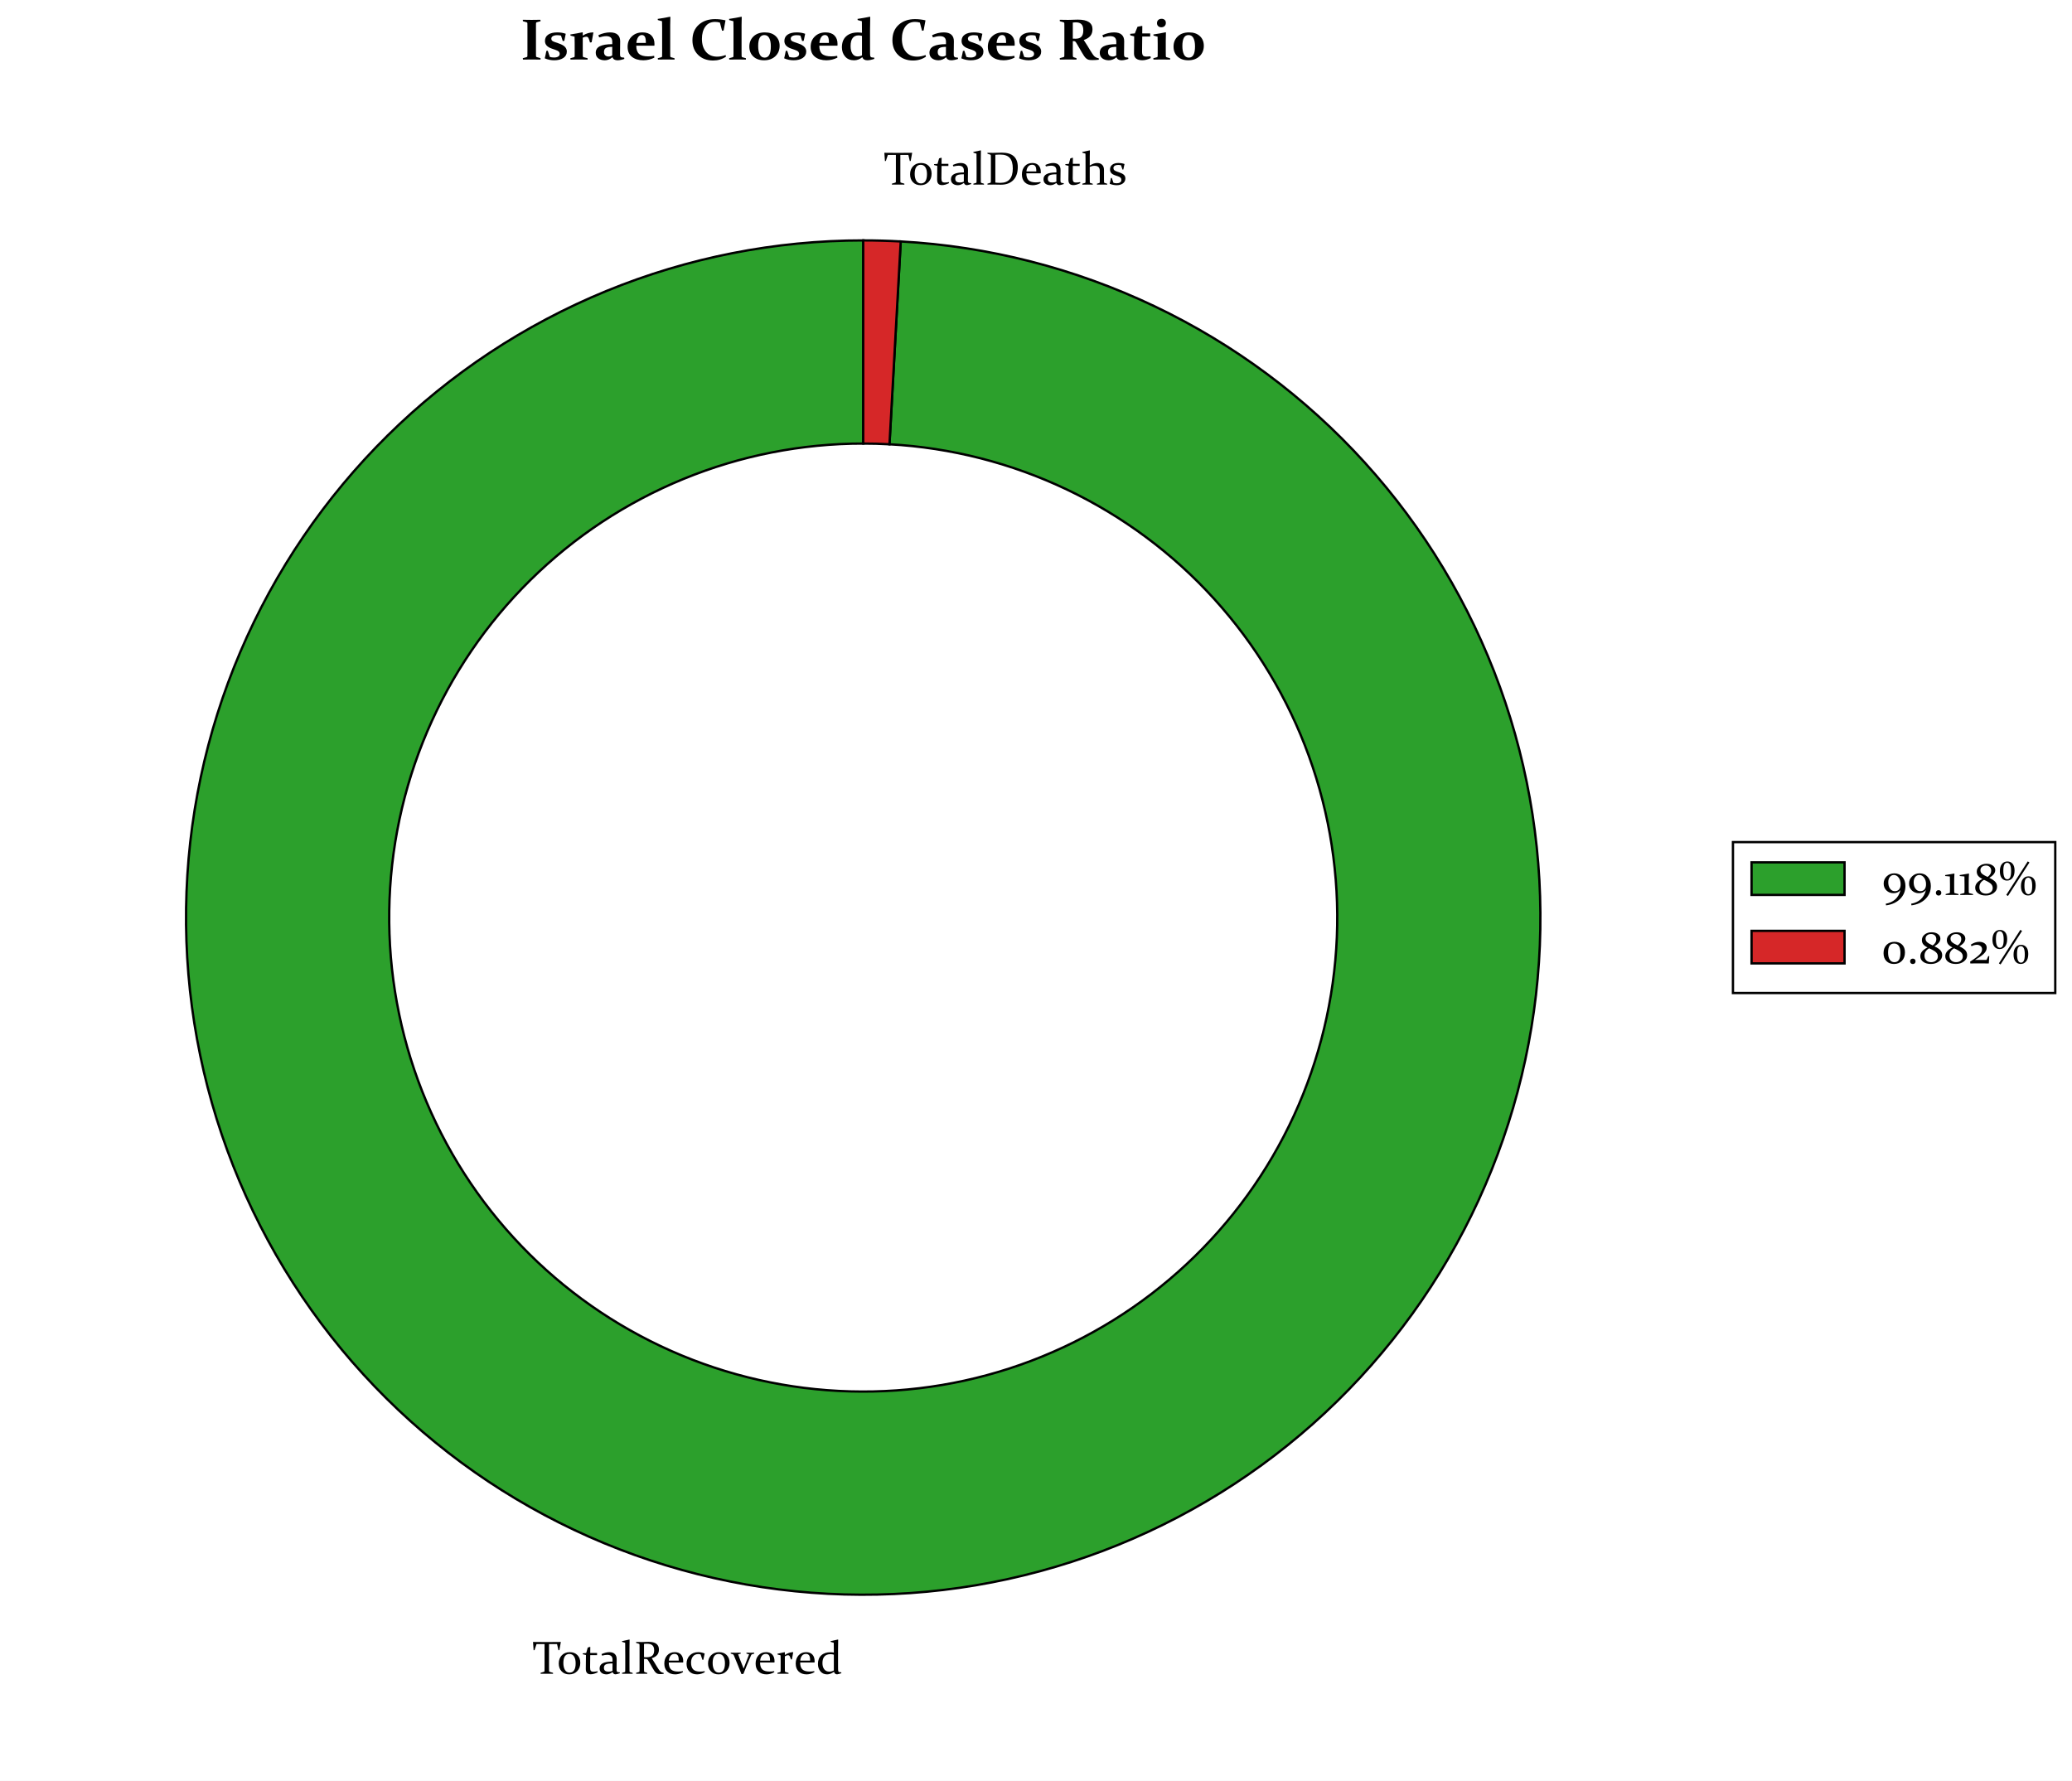
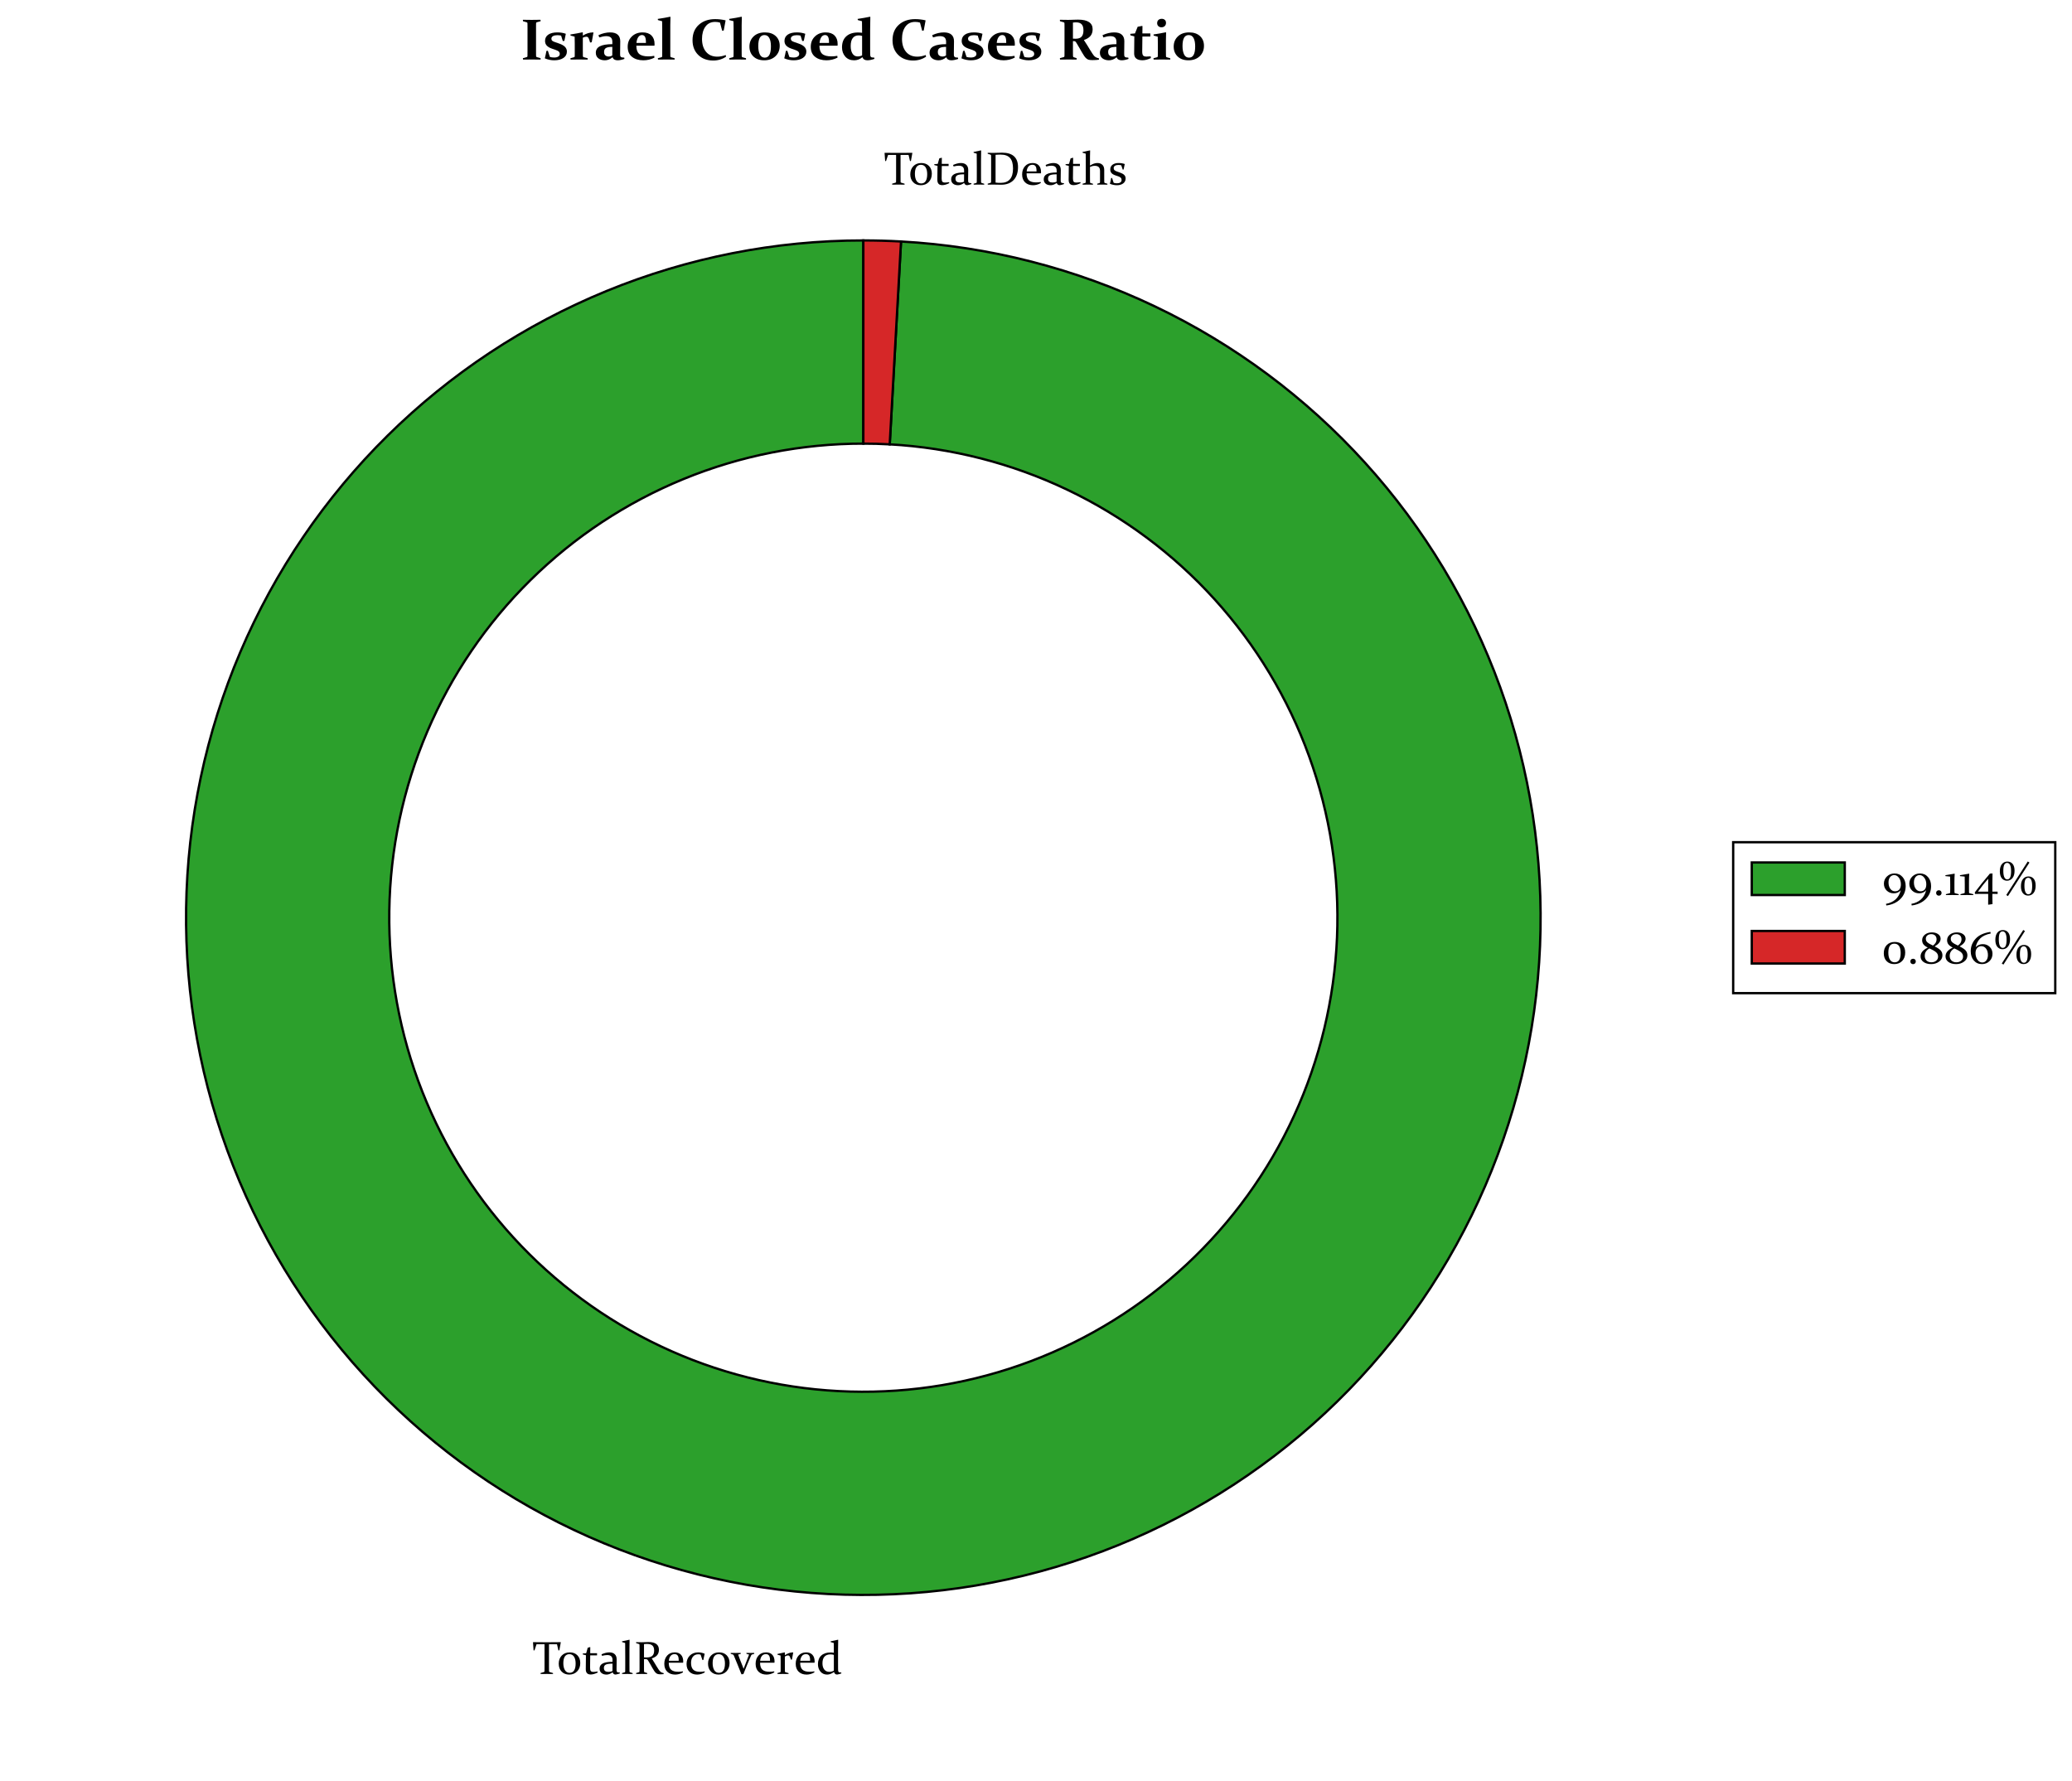
- <svg xmlns="http://www.w3.org/2000/svg" xmlns:xlink="http://www.w3.org/1999/xlink" height="766.08pt" version="1.1" viewBox="0 0 891.335 766.08" width="891.335pt">
+ <svg xmlns="http://www.w3.org/2000/svg" xmlns:xlink="http://www.w3.org/1999/xlink" height="766.08pt" version="1.1" viewBox="0 0 891.22 766.08" width="891.22pt">
  <defs>
    <style type="text/css">*{stroke-linecap:butt;stroke-linejoin:round;}</style>
  </defs>
  <g id="figure_1">
    <g id="patch_1">
-       <path d="M 0 766.08  L 891.335 766.08  L 891.335 0  L 0 0  z " style="fill:#ffffff;" />
+       <path d="M 0 766.08  L 891.22 766.08  L 891.22 0  L 0 0  z " style="fill:#ffffff;" />
    </g>
    <g id="axes_1">
      <g id="patch_2">
-         <path d="M 371.343 103.423  C 333.427 103.423 295.874 110.825 260.794 125.214  C 225.715 139.602 193.779 160.701 166.784 187.325  C 139.789 213.949 118.249 245.589 103.376 280.466  C 88.503 315.343 80.582 352.79 80.056 390.702  C 79.531 428.614 86.413 466.267 100.314 501.542  C 114.215 536.817 134.87 569.042 161.117 596.403  C 187.365 623.765 218.704 645.741 253.371 661.095  C 288.039 676.45 325.373 684.889 363.274 685.94  C 401.175 686.99 438.919 680.631 474.383 667.22  C 509.848 653.809 542.355 633.602 570.078 607.736  C 597.8 581.87 620.208 550.838 636.041 516.387  C 651.874 481.935 660.83 444.722 662.405 406.839  C 663.981 368.956 658.145 331.128 645.226 295.481  C 632.308 259.834 612.553 227.05 587.073 198.972  C 561.594 170.893 530.876 148.058 496.647 131.749  C 462.418 115.44 425.332 105.97 387.475 103.87  L 382.635 191.13  C 409.135 192.6 435.096 199.229 459.056 210.646  C 483.016 222.062 504.519 238.047 522.354 257.701  C 540.19 277.356 554.018 300.305 563.061 325.258  C 572.104 350.211 576.189 376.691 575.087 403.209  C 573.984 429.727 567.715 455.776 556.632 479.892  C 545.549 504.008 529.863 525.73 510.457 543.836  C 491.051 561.942 468.296 576.087 443.471 585.475  C 418.646 594.863 392.225 599.314 365.694 598.579  C 339.164 597.844 313.03 591.936 288.763 581.188  C 264.495 570.44 242.558 555.057 224.185 535.904  C 205.812 516.751 191.353 494.193 181.622 469.501  C 171.892 444.808 167.075 418.451 167.442 391.913  C 167.81 365.374 173.355 339.161 183.766 314.748  C 194.177 290.334 209.255 268.186 228.152 249.549  C 247.048 230.912 269.403 216.143 293.959 206.071  C 318.514 195.999 344.802 190.817 371.343 190.817  L 371.343 103.423  z " style="fill:#2ca02c;stroke:#000000;stroke-linejoin:miter;" />
+         <path d="M 371.343 103.423  C 333.429 103.423 295.877 110.825 260.799 125.212  C 225.721 139.599 193.786 160.697 166.791 187.319  C 139.796 213.941 118.256 245.578 103.382 280.453  C 88.508 315.328 80.584 352.773 80.057 390.683  C 79.529 428.593 86.407 466.245 100.305 501.52  C 114.202 536.795 134.854 569.02 161.097 596.383  C 187.341 623.746 218.676 645.724 253.34 661.082  C 288.005 676.44 325.336 684.883 363.235 685.939  C 401.134 686.994 438.878 680.64 474.343 667.235  C 509.808 653.83 542.317 633.629 570.043 607.768  C 597.768 581.908 620.181 550.882 636.019 516.435  C 651.858 481.988 660.821 444.778 662.403 406.897  C 663.986 369.016 658.158 331.188 645.247 295.54  C 632.337 259.891 612.591 227.104 587.119 199.021  C 561.647 170.939 530.935 148.097 496.712 131.78  C 462.489 115.463 425.407 105.984 387.552 103.874  L 382.689 191.133  C 409.188 192.61 435.145 199.246 459.101 210.667  C 483.058 222.089 504.555 238.078 522.386 257.736  C 540.216 277.394 554.039 300.345 563.076 325.299  C 572.113 350.253 576.193 376.732 575.085 403.249  C 573.977 429.766 567.703 455.813 556.616 479.926  C 545.529 504.039 529.841 525.757 510.433 543.859  C 491.025 561.961 468.268 576.102 443.443 585.486  C 418.617 594.869 392.197 599.317 365.667 598.578  C 339.138 597.84 313.006 591.929 288.741 581.178  C 264.476 570.428 242.542 555.043 224.171 535.889  C 205.8 516.735 191.345 494.177 181.616 469.485  C 171.888 444.792 167.073 418.437 167.443 391.899  C 167.812 365.362 173.358 339.15 183.77 314.738  C 194.182 290.326 209.26 268.18 228.156 249.544  C 247.053 230.909 269.407 216.14 293.962 206.069  C 318.517 195.998 344.803 190.817 371.343 190.817  L 371.343 103.423  z " style="fill:#2ca02c;stroke:#000000;stroke-linejoin:miter;" />
      </g>
      <g id="patch_3">
-         <path d="M 387.475 103.87  C 384.789 103.721 382.101 103.609 379.412 103.535  C 376.723 103.46 374.033 103.423 371.343 103.423  L 371.343 190.817  C 373.226 190.817 375.109 190.843 376.991 190.896  C 378.874 190.948 380.755 191.026 382.635 191.13  L 387.475 103.87  z " style="fill:#d62728;stroke:#000000;stroke-linejoin:miter;" />
+         <path d="M 387.552 103.874  C 384.853 103.724 382.152 103.611 379.45 103.536  C 376.748 103.461 374.046 103.423 371.343 103.423  L 371.343 190.817  C 373.235 190.817 375.127 190.844 377.018 190.896  C 378.909 190.949 380.8 191.028 382.689 191.133  L 387.552 103.874  z " style="fill:#d62728;stroke:#000000;stroke-linejoin:miter;" />
      </g>
      <g id="matplotlib.axis_1" />
      <g id="matplotlib.axis_2" />
      <g id="text_1">
-         <g transform="translate(229.0854 720.0443)scale(0.2 -0.2)">
+         <g transform="translate(229.0431 720.0431)scale(0.2 -0.2)">
          <defs>
            <path d="M 30.766 0  Q 24.75 0 17.484 -0.141  L 17.281 1.953  L 24.516 4.109  Q 25.734 4.438 25.781 5.609  Q 25.875 9.328 25.875 15.094  L 25.875 63.812  L 8.641 63.812  L 4.297 50.828  L 2.344 50.484  L 1.078 67.969  L 1.422 68.359  Q 13.422 68.172 24.422 68.172  L 37.453 68.172  Q 48.391 68.172 60.547 68.359  L 60.844 67.969  L 57.766 50.828  L 55.812 50.484  L 52.688 63.812  L 35.453 63.812  L 35.453 15.094  Q 35.453 9.328 35.547 5.609  Q 35.594 4.438 36.812 4.109  L 44.047 1.953  L 44.141 -0.141  Q 36.578 0 30.766 0  z " id="Constantia-84" />
            <path d="M 13.719 23.047  Q 13.719 13.922 17.141 8.172  Q 20.562 2.438 27.297 2.438  Q 33.594 2.438 36.891 7.484  Q 40.188 12.547 40.188 22.469  Q 40.188 31.781 36.719 37.156  Q 33.25 42.531 26.656 42.531  Q 20.406 42.531 17.062 37.688  Q 13.719 32.859 13.719 23.047  z M 50.141 23.484  Q 50.141 12.359 43.422 5.484  Q 36.719 -1.375 26.375 -1.375  Q 16.266 -1.375 10.031 5.094  Q 3.812 11.578 3.812 22.016  Q 3.812 32.766 10.328 39.578  Q 16.844 46.391 27.594 46.391  Q 37.75 46.391 43.938 40.109  Q 50.141 33.844 50.141 23.484  z " id="Constantia-111" />
            <path d="M 17.484 39.938  Q 17.188 23.438 17.188 13.328  Q 17.188 8.25 18.703 6.312  Q 20.219 4.391 24.469 4.391  Q 27.828 4.391 33.25 5.281  L 33.547 3.078  Q 25.094 -1.172 18.453 -1.172  Q 13.141 -1.172 10.547 1.688  Q 7.953 4.547 7.953 10.297  Q 7.953 19.781 8.297 40.234  L 1.562 41.891  L 1.266 43.891  L 8.797 44.531  L 12.156 56.344  Q 14.891 57.078 17.141 57.766  L 17.625 57.422  Q 17.484 51.516 17.484 46.391  L 17.484 44.578  L 32.172 44.578  L 32.172 39.938  z " id="Constantia-116" />
            <path d="M 30.125 22.125  Q 19.438 22.125 15.531 20.016  Q 11.625 17.922 11.625 12.938  Q 11.625 8.297 14.203 6.359  Q 16.797 4.438 21.234 4.438  Q 26.266 4.438 30.031 6.156  z M 6.453 42.234  Q 15.969 46.391 23.297 46.391  Q 30.766 46.391 34.938 42.484  Q 39.109 38.578 39.062 31.203  L 38.812 10.891  Q 38.766 8.406 38.938 6.891  Q 39.109 5.375 39.812 4.562  Q 40.531 3.766 41.938 3.438  Q 43.359 3.125 45.75 3.078  L 46 1.172  Q 43.891 0.344 40.859 -0.484  Q 37.844 -1.312 36.766 -1.312  Q 32.031 -1.312 30.281 3.562  Q 23.438 -1.375 17.391 -1.375  Q 10.594 -1.375 6.469 1.969  Q 2.344 5.328 2.344 11.422  Q 2.344 18.953 9.047 22.516  Q 15.766 26.078 30.125 26.078  L 30.172 29.891  Q 30.219 35.359 27.391 37.984  Q 24.562 40.625 18.703 40.625  Q 14.266 40.625 7.562 38.969  z " id="Constantia-97" />
            <path d="M 2.734 68.5  L 2.484 70.125  Q 11.141 71.781 18.406 73.578  L 18.844 73.188  Q 18.562 65.234 18.562 51.078  L 18.562 19.281  Q 18.562 10.547 18.656 5.219  Q 18.797 3.812 20.016 3.469  L 25.344 1.859  L 25.484 -0.141  Q 18.891 0 14.109 0  Q 9.328 0 2.781 -0.141  L 2.594 1.859  L 8.109 3.469  Q 9.328 3.859 9.422 5.031  Q 9.516 10.547 9.516 17.328  L 9.516 37.406  Q 9.516 55.562 9.328 66.547  z " id="Constantia-108" />
            <path d="M 21.781 14.984  Q 21.781 12.062 21.797 9.719  Q 21.828 7.375 21.875 5.469  Q 21.922 3.953 23.141 3.562  L 28.562 1.953  L 28.719 -0.141  Q 22.906 0 17.094 0  Q 11.188 0 4.984 -0.141  L 4.781 1.953  L 10.797 3.766  Q 12.016 4.109 12.109 5.281  Q 12.156 7.234 12.172 9.641  Q 12.203 12.062 12.203 14.984  L 12.203 54.594  Q 12.203 57.078 12.172 59.078  Q 12.156 61.078 12.109 62.703  Q 12.062 63.969 10.938 64.359  L 4.891 66.266  L 4.781 68.359  Q 11.078 68.172 17.047 68.172  Q 18.219 68.172 20.016 68.234  Q 21.828 68.312 24.422 68.406  Q 27.047 68.5 28.797 68.547  Q 30.562 68.609 31.594 68.609  Q 42.719 68.609 48.281 64.406  Q 53.859 60.203 53.859 52.156  Q 53.859 44.875 50.047 40.359  Q 46.234 35.844 38.422 33.406  Q 41.5 28.719 44.094 24.344  Q 46.688 19.969 48.906 16.328  Q 51.125 12.703 52.969 9.906  Q 54.828 7.125 56.453 5.516  Q 57.281 4.688 58.109 4.078  Q 58.938 3.469 59.844 3.078  Q 60.75 2.688 61.75 2.391  Q 62.75 2.094 63.969 1.812  L 64.109 -0.344  Q 60.594 -0.781 58.203 -0.781  Q 56.203 -0.781 54.688 -0.688  Q 53.172 -0.594 52 -0.297  Q 50.828 0 49.875 0.453  Q 48.922 0.922 48 1.656  Q 46 3.172 44.062 6.031  Q 42.141 8.891 40.062 12.5  Q 37.984 16.109 35.734 20.188  Q 33.5 24.266 31 28.172  Q 30.281 29.344 29.766 30.031  Q 29.25 30.719 28.641 31.109  Q 28.031 31.5 27.219 31.641  Q 26.422 31.781 25.141 31.844  L 21.781 31.938  z M 21.781 35.594  Q 24.75 35.453 27.297 35.453  Q 35.75 35.453 39.672 39.031  Q 43.609 42.625 43.609 50.297  Q 43.609 57.719 39.844 61.125  Q 36.078 64.547 28.078 64.547  Q 26.703 64.547 25.141 64.453  Q 23.578 64.359 21.781 64.156  z " id="Constantia-82" />
            <path d="M 44.047 3.469  Q 39.891 0.875 35.5 -0.25  Q 31.109 -1.375 27.344 -1.375  Q 16.609 -1.375 10.203 4.75  Q 3.812 10.891 3.812 21.781  Q 3.812 32.625 9.938 39.5  Q 16.062 46.391 26.312 46.391  Q 34.906 46.391 39.688 41.234  Q 44.484 36.078 44.484 27  Q 44.484 25.641 44.344 24.219  L 13.375 24.219  Q 13.375 13.719 18.312 9.203  Q 23.25 4.688 33.734 4.688  Q 38.422 4.688 43.75 5.562  z M 34.766 28.266  L 34.766 29.734  Q 34.766 36.672 32.547 39.641  Q 30.328 42.625 25.922 42.625  Q 20.125 42.625 17.047 38.422  Q 13.969 34.234 13.578 28.266  z " id="Constantia-101" />
            <path d="M 42.969 3.469  Q 39.938 1.422 35.469 0.016  Q 31 -1.375 26.609 -1.375  Q 16.062 -1.375 9.906 4.797  Q 3.766 10.984 3.766 21.297  Q 3.766 32.469 10.734 39.422  Q 17.719 46.391 28.812 46.391  Q 35.984 46.391 42.719 43.453  Q 41.109 36.922 39.844 30.078  L 37.938 29.781  L 33.984 41.5  Q 31.734 42.281 28.906 42.281  Q 21.625 42.281 17.516 37.203  Q 13.422 32.125 13.422 23.781  Q 13.422 13.969 18.062 9.281  Q 22.703 4.594 32.766 4.594  Q 37.406 4.594 42.672 5.516  z " id="Constantia-99" />
            <path d="M -1.516 45.266  Q 4.641 45.125 9.422 45.125  Q 13.812 45.125 19.969 45.266  L 20.172 43.266  L 14.5 41.703  Q 18.5 30.328 23.781 17.531  Q 25.141 14.156 26.219 11.078  Q 27.297 14.156 28.719 17.484  Q 33.156 28.422 38.031 41.703  L 32.469 43.266  L 32.281 45.266  Q 36.234 45.125 40.531 45.125  Q 44.922 45.125 49.031 45.266  L 49.219 43.266  L 44.344 41.844  Q 43.219 41.453 42.438 39.938  Q 38.578 31 33.469 18.672  Q 28.375 6.344 25.781 -0.344  L 21.625 -0.781  Q 18.953 6.297 13.891 18.594  Q 8.844 30.906 5.219 39.703  Q 4.438 41.406 3.078 41.891  L -1.422 43.266  z " id="Constantia-118" />
            <path d="M 2.828 42.969  Q 10.984 44.531 18.312 46.391  L 18.797 46.047  L 18.797 40.328  Q 27.828 46.391 36.531 46.391  L 36.766 46.094  Q 35.359 38.812 33.984 31  L 32.031 30.672  Q 30.672 34.812 29.391 37.328  Q 28.125 39.844 25.391 39.844  Q 22.75 39.844 18.797 37.406  L 18.797 16.266  Q 18.797 8.641 18.891 5.375  Q 18.953 4.047 20.125 3.719  L 26.609 1.859  L 26.766 -0.141  Q 19.141 0 14.359 0  Q 9.578 0 3.031 -0.141  L 2.828 1.859  L 8.5 3.516  Q 9.672 3.906 9.719 5.031  Q 9.766 7.125 9.766 11.031  L 9.766 27.688  Q 9.766 35.641 9.578 39.547  L 3.078 41.312  z " id="Constantia-114" />
            <path d="M 37.938 41.016  Q 34.672 42.047 30.609 42.047  Q 22.219 42.047 17.812 37.281  Q 13.422 32.516 13.422 22.859  Q 13.422 14.5 17.328 9.5  Q 21.234 4.5 28.375 4.5  Q 32.953 4.5 37.938 7.031  z M 30.906 70.125  Q 39.594 71.781 46.828 73.578  L 47.266 73.188  Q 46.969 62.75 46.969 50.734  L 46.969 24.172  Q 46.969 17.438 47.016 10.844  Q 47.016 8.344 47.188 6.828  Q 47.359 5.328 48.047 4.516  Q 48.734 3.719 50.078 3.422  Q 51.422 3.125 53.859 3.078  L 54.109 1.172  Q 51.953 0.344 48.953 -0.484  Q 45.953 -1.312 44.875 -1.312  Q 39.938 -1.312 38.234 4.25  Q 30.672 -1.375 23.531 -1.375  Q 14.5 -1.375 9.109 5.047  Q 3.719 11.469 3.719 20.844  Q 3.719 32.953 10.891 39.594  Q 18.062 46.234 30.953 46.234  Q 34.078 46.234 37.938 45.562  Q 37.938 56.344 37.75 66.547  L 31.156 68.5  z " id="Constantia-100" />
          </defs>
          <use xlink:href="#Constantia-84" />
          <use x="52.578" xlink:href="#Constantia-111" />
          <use x="106.631" xlink:href="#Constantia-116" />
          <use x="141.934" xlink:href="#Constantia-97" />
          <use x="189.932" xlink:href="#Constantia-108" />
          <use x="218.008" xlink:href="#Constantia-82" />
          <use x="279.643" xlink:href="#Constantia-101" />
          <use x="327.543" xlink:href="#Constantia-99" />
          <use x="373.686" xlink:href="#Constantia-111" />
          <use x="427.738" xlink:href="#Constantia-118" />
          <use x="476.029" xlink:href="#Constantia-101" />
          <use x="523.93" xlink:href="#Constantia-114" />
          <use x="562.26" xlink:href="#Constantia-101" />
          <use x="610.16" xlink:href="#Constantia-100" />
        </g>
      </g>
      <g id="text_2">
-         <g transform="translate(380.2189 79.39899)scale(0.2 -0.2)">
+         <g transform="translate(380.2611 79.40016)scale(0.2 -0.2)">
          <defs>
            <path d="M 17.094 0  Q 11.188 0 4.984 -0.141  L 4.781 1.953  L 10.797 3.766  Q 12.062 4.156 12.109 5.281  Q 12.156 7.234 12.172 9.641  Q 12.203 12.062 12.203 14.984  L 12.203 54.594  Q 12.203 57.078 12.172 59.078  Q 12.156 61.078 12.109 62.703  Q 12.062 63.969 10.938 64.359  L 4.891 66.266  L 4.781 68.359  Q 11.078 68.172 17.047 68.172  Q 21.922 68.172 26.453 68.406  Q 31 68.656 35.797 68.656  Q 52.875 68.656 61.469 60.859  Q 70.062 53.078 70.062 37.75  Q 70.062 19.672 60.516 9.688  Q 50.984 -0.297 33.734 -0.297  Q 29 -0.297 25.281 -0.141  Q 21.578 0 17.094 0  z M 21.781 4.344  Q 24.656 3.953 27.406 3.828  Q 30.172 3.719 32.953 3.719  Q 45.844 3.719 52.578 11.297  Q 59.328 18.891 59.328 34.578  Q 59.328 49.812 52.922 57.156  Q 46.531 64.5 32.672 64.5  Q 30.469 64.5 27.797 64.406  Q 25.141 64.312 21.781 64.062  z " id="Constantia-68" />
            <path d="M 2.484 70.125  Q 10.453 71.688 18.406 73.578  L 18.844 73.188  Q 18.609 68.609 18.578 60.109  Q 18.562 51.609 18.562 40.922  Q 27.047 46.391 34.375 46.391  Q 41.156 46.391 45.156 42.594  Q 49.172 38.812 49.172 31.5  L 49.172 14.266  Q 49.172 8.641 49.266 5.219  Q 49.312 3.953 50.484 3.516  L 55.953 1.859  L 56.062 -0.141  Q 49.609 0 44.828 0  Q 40.047 0 34.188 -0.141  L 33.984 1.859  L 38.812 3.266  Q 39.984 3.656 40.094 4.781  Q 40.141 5.469 40.141 7.859  L 40.141 29.156  Q 40.141 35.156 37.25 37.766  Q 34.375 40.375 28.766 40.375  Q 23.922 40.375 18.562 38.031  L 18.562 16.109  Q 18.562 10.062 18.656 5.031  Q 18.703 3.656 19.875 3.328  L 24.953 1.859  L 25.047 -0.141  Q 18.891 0 14.109 0  Q 9.328 0 2.781 -0.141  L 2.594 1.859  L 8.109 3.469  Q 9.375 3.859 9.422 5.031  Q 9.516 9.719 9.516 17  L 9.516 37.406  Q 9.516 47.359 9.484 55.031  Q 9.469 62.703 9.328 66.547  L 2.734 68.5  z " id="Constantia-104" />
            <path d="M 27.875 41.453  Q 25.047 42.234 21.734 42.234  Q 17.141 42.234 14.328 40.453  Q 11.531 38.672 11.531 35.594  Q 11.531 32.625 13.359 30.906  Q 15.188 29.203 20.172 27.547  L 24.172 26.172  Q 30.906 23.875 34.047 20.922  Q 37.203 17.969 37.203 13.188  Q 37.203 6.391 31.922 2.5  Q 26.656 -1.375 18.609 -1.375  Q 11.188 -1.375 3.422 1.656  Q 5.078 8.016 6.109 14.062  L 8.016 14.359  L 11.531 3.859  Q 14.312 2.781 18.609 2.781  Q 23.141 2.781 25.844 4.641  Q 28.562 6.5 28.562 9.859  Q 28.562 12.984 26.734 14.797  Q 24.906 16.609 20.906 17.922  L 15.828 19.625  Q 9.234 21.828 6.719 24.922  Q 4.203 28.031 4.203 32.625  Q 4.203 39.016 9.062 42.703  Q 13.922 46.391 21.875 46.391  Q 29.297 46.391 35.359 44.234  Q 33.984 38.672 32.859 32.469  L 31 32.125  z " id="Constantia-115" />
          </defs>
          <use xlink:href="#Constantia-84" />
          <use x="52.578" xlink:href="#Constantia-111" />
          <use x="106.631" xlink:href="#Constantia-116" />
          <use x="141.934" xlink:href="#Constantia-97" />
          <use x="189.932" xlink:href="#Constantia-108" />
          <use x="218.008" xlink:href="#Constantia-68" />
          <use x="293.105" xlink:href="#Constantia-101" />
          <use x="341.006" xlink:href="#Constantia-97" />
          <use x="389.004" xlink:href="#Constantia-116" />
          <use x="424.307" xlink:href="#Constantia-104" />
          <use x="482.266" xlink:href="#Constantia-115" />
        </g>
      </g>
      <g id="text_3">
        <g transform="translate(223.8466 25.59453)scale(0.25 -0.25)">
          <defs>
            <path d="M 26.859 15.328  Q 26.859 12.406 26.875 10.016  Q 26.906 7.625 26.953 5.719  Q 27 4.438 28.609 4  L 34.625 2.297  L 34.766 -0.141  Q 27.984 0 19.734 0  Q 11.188 0 4.5 -0.141  L 4.25 2.297  L 10.797 4.109  Q 12.016 4.438 12.109 5.609  Q 12.156 7.562 12.172 9.984  Q 12.203 12.406 12.203 15.328  L 12.203 54.25  Q 12.203 56.688 12.172 58.688  Q 12.156 60.688 12.109 62.359  Q 12.062 63.625 10.938 63.969  L 4.391 65.875  L 4.25 68.359  Q 11.031 68.172 19.281 68.172  Q 27.781 68.172 34.516 68.359  L 34.766 65.875  L 28.219 64.062  Q 27.047 63.766 26.953 62.594  Q 26.906 60.844 26.875 58.812  Q 26.859 56.781 26.859 54.438  z " id="Constantia-Bold-73" />
            <path d="M 31.938 41.109  Q 28.859 41.844 25.297 41.844  Q 20.844 41.844 18.031 40.281  Q 15.234 38.719 15.234 35.844  Q 15.234 33.641 16.453 32.438  Q 17.672 31.25 20.656 30.219  L 28.469 27.484  Q 35.453 25.094 38.672 21.703  Q 41.891 18.312 41.891 13.766  Q 41.891 6.594 35.859 2.609  Q 29.828 -1.375 20.016 -1.375  Q 11.812 -1.375 3.906 2  Q 5.562 8.547 6.641 14.703  L 9.125 15.094  L 12.641 4.438  Q 15.625 3.422 20.125 3.422  Q 24.359 3.422 27 5.031  Q 29.641 6.641 29.641 9.516  Q 29.641 11.922 28.047 13.547  Q 26.469 15.188 21.734 16.797  L 15.766 18.844  Q 10.062 20.844 7.172 24.047  Q 4.297 27.25 4.297 31.891  Q 4.297 39.016 9.906 42.812  Q 15.531 46.625 25.391 46.625  Q 33.5 46.625 40.047 44.234  Q 38.578 37.844 37.547 32.125  L 34.859 31.734  z " id="Constantia-Bold-115" />
            <path d="M 2.297 43.062  Q 13.578 44.734 22.906 46.781  L 23.641 46.391  L 23.641 41.109  Q 32.281 46.625 41.703 46.625  L 41.938 46.297  Q 40.375 38.531 38.969 29.688  L 36.141 29.203  Q 34.859 34.031 33.641 36.609  Q 32.422 39.203 29.828 39.203  Q 27.344 39.203 23.641 37.547  L 23.641 16.609  Q 23.641 9.031 23.734 5.766  Q 23.781 4.391 24.953 4.047  L 31.938 2.203  L 32.078 -0.141  Q 23.969 0 16.609 0  Q 9.578 0 2.547 -0.141  L 2.297 2.203  L 8.5 3.906  Q 9.672 4.25 9.719 5.375  Q 9.766 7.469 9.766 11.375  L 9.766 27.688  Q 9.766 35.641 9.578 39.266  L 2.594 41.062  z " id="Constantia-Bold-114" />
            <path d="M 31 21.734  Q 23.344 21.734 20.062 19.781  Q 16.797 17.828 16.797 13.094  Q 16.797 8.797 19.109 6.953  Q 21.438 5.125 24.609 5.125  Q 28.219 5.125 30.906 6.984  z M 7.125 41.891  Q 17.531 46.625 27.156 46.625  Q 35.938 46.625 40.297 42.688  Q 44.672 38.766 44.625 31.391  L 44.391 11.078  Q 44.281 8.594 44.469 7.078  Q 44.672 5.562 45.375 4.75  Q 46.094 3.953 47.484 3.609  Q 48.875 3.266 51.516 3.219  L 51.812 0.984  Q 44.969 -1.375 40.047 -1.375  Q 33.406 -1.375 31.297 3.859  Q 25.094 -1.375 18.172 -1.375  Q 11.375 -1.375 6.984 2.016  Q 2.594 5.422 2.594 11.578  Q 2.594 19.234 9.688 22.797  Q 16.797 26.375 31 26.375  L 31.062 30.031  Q 31.109 35.25 28.547 37.719  Q 25.984 40.188 20.562 40.188  Q 15.531 40.188 8.5 37.984  z " id="Constantia-Bold-97" />
            <path d="M 49.906 3.219  Q 40.875 -1.375 30.859 -1.375  Q 18.953 -1.375 11.406 4.516  Q 3.859 10.406 3.859 21.875  Q 3.859 32.812 11.109 39.719  Q 18.359 46.625 29.594 46.625  Q 39.406 46.625 44.75 41.328  Q 50.094 36.031 50.094 26.703  Q 50.094 25.297 49.953 23.781  L 18.75 23.781  Q 18.75 13.969 23.562 9.672  Q 28.375 5.375 39.359 5.375  Q 44.672 5.375 49.516 6.297  z M 35.25 28.516  L 35.25 29.688  Q 35.25 36.328 33.562 39.203  Q 31.891 42.094 28.422 42.094  Q 24.266 42.094 21.797 38.109  Q 19.344 34.125 18.953 28.516  z " id="Constantia-Bold-101" />
            <path d="M 1.859 69.828  Q 14.062 71.625 23.141 73.578  L 23.688 73.188  Q 23.391 66.453 23.391 58.844  L 23.391 13.672  Q 23.391 7.859 23.484 5.562  Q 23.578 4.25 24.703 3.906  L 30.812 2.203  L 30.953 -0.141  Q 23.734 0 16.609 0  Q 9.328 0 2.25 -0.141  L 2 2.203  L 8.203 3.906  Q 9.328 4.203 9.422 5.375  Q 9.516 7.281 9.516 11.766  L 9.516 54.109  Q 9.516 60.5 9.328 65.875  L 2.156 67.828  z " id="Constantia-Bold-108" />
            <path id="Constantia-Bold-32" />
            <path d="M 58.5 49.906  L 55.812 49.469  L 52.094 63.484  Q 48.25 64.703 43.75 64.703  Q 32.953 64.703 27.047 56.609  Q 21.141 48.531 21.141 35.453  Q 21.141 21.484 28.094 13.188  Q 35.062 4.891 47.406 4.891  Q 54.297 4.891 61.922 7.672  L 62.547 4.891  Q 52.781 -1.766 40.484 -1.766  Q 24.516 -1.766 14.672 7.859  Q 4.828 17.484 4.828 33.203  Q 4.828 49.953 15.625 59.719  Q 26.422 69.484 43.797 69.484  Q 52.391 69.484 61.375 67.484  L 61.672 67  z " id="Constantia-Bold-67" />
            <path d="M 19.047 23.188  Q 19.047 14.312 21.703 8.766  Q 24.359 3.219 30.219 3.219  Q 35.688 3.219 38.25 8.094  Q 40.828 12.984 40.828 22.609  Q 40.828 31.641 38.109 36.844  Q 35.406 42.047 29.641 42.047  Q 24.266 42.047 21.656 37.359  Q 19.047 32.672 19.047 23.188  z M 55.953 23.578  Q 55.953 12.453 48.531 5.531  Q 41.109 -1.375 29.203 -1.375  Q 17.625 -1.375 10.734 5.141  Q 3.859 11.672 3.859 22.219  Q 3.859 32.906 11.078 39.766  Q 18.312 46.625 30.609 46.625  Q 42.281 46.625 49.109 40.297  Q 55.953 33.984 55.953 23.578  z " id="Constantia-Bold-111" />
            <path d="M 38.422 40.578  Q 35.797 41.5 32.516 41.5  Q 25.828 41.5 22.312 36.891  Q 18.797 32.281 18.797 23  Q 18.797 14.938 21.922 10.109  Q 25.047 5.281 30.719 5.281  Q 34.906 5.281 38.422 7.078  z M 30.719 69.828  Q 42.625 71.625 52 73.578  L 52.594 73.188  Q 52.25 62.75 52.25 50.734  L 52.25 24.172  Q 52.25 17.781 52.297 10.984  Q 52.297 8.5 52.484 6.984  Q 52.688 5.469 53.344 4.656  Q 54 3.859 55.359 3.562  Q 56.734 3.266 59.375 3.219  L 59.672 1.078  Q 52.547 -1.375 47.516 -1.375  Q 40.969 -1.375 38.922 3.953  Q 32.516 -1.375 24.75 -1.375  Q 15.094 -1.375 9.469 5  Q 3.859 11.375 3.859 20.953  Q 3.859 33.156 11.109 39.812  Q 18.359 46.484 31.391 46.484  Q 34.625 46.484 38.422 45.953  Q 38.422 56.25 38.234 65.875  L 31.062 67.828  z " id="Constantia-Bold-100" />
            <path d="M 26.703 15.328  Q 26.703 12.406 26.734 10.078  Q 26.766 7.766 26.812 5.859  Q 26.859 4.297 27.938 3.953  L 33.016 2.297  L 33.156 -0.141  Q 27.734 0 19.734 0  Q 11.188 0 4.5 -0.141  L 4.25 2.297  L 10.797 4.109  Q 12.016 4.438 12.109 5.609  Q 12.156 7.562 12.172 9.984  Q 12.203 12.406 12.203 15.328  L 12.203 54.25  Q 12.203 56.688 12.172 58.688  Q 12.156 60.688 12.109 62.359  Q 12.062 63.625 10.938 63.969  L 4.391 65.875  L 4.25 68.359  Q 11.078 68.172 18.266 68.172  Q 19.781 68.172 22.016 68.234  Q 24.266 68.312 27.484 68.406  Q 30.422 68.5 32.391 68.547  Q 34.375 68.609 35.5 68.609  Q 48.047 68.609 54.312 64.406  Q 60.594 60.203 60.594 52.156  Q 60.594 44.875 56.766 40.406  Q 52.938 35.938 45.516 33.547  Q 49.609 27.484 51.828 23.719  Q 54.047 19.969 56.297 16.328  Q 58.547 12.703 60.375 9.906  Q 62.203 7.125 63.812 5.516  Q 64.703 4.781 65.5 4.25  Q 66.312 3.719 67.188 3.328  Q 68.062 2.938 69.062 2.656  Q 70.062 2.391 71.297 2.156  L 71.484 -0.344  Q 66.703 -1.031 60.547 -1.031  Q 55.672 -1.031 53.719 -0.391  Q 51.766 0.25 50.25 1.422  Q 48 3.172 46.109 6  Q 44.234 8.844 42.141 12.406  Q 40.047 15.969 37.812 19.969  Q 35.594 23.969 33.156 27.875  Q 32.422 29 31.953 29.734  Q 31.5 30.469 31.031 30.828  Q 30.562 31.203 30.047 31.375  Q 29.547 31.547 28.766 31.594  L 26.703 31.641  z M 26.703 35.891  Q 29.297 35.75 31.391 35.75  Q 38.328 35.75 41.547 39.234  Q 44.781 42.719 44.781 50.141  Q 44.781 57.328 41.672 60.625  Q 38.578 63.922 32.031 63.922  Q 30.906 63.922 29.609 63.812  Q 28.328 63.719 26.703 63.531  z " id="Constantia-Bold-82" />
            <path d="M 22.125 39.547  Q 21.828 24.312 21.828 13.719  Q 21.828 8.797 23.344 6.906  Q 24.859 5.031 29.156 5.031  Q 32.469 5.031 36.375 5.422  L 36.766 2.484  Q 29 -1.312 22.266 -1.312  Q 15.438 -1.312 11.688 1.531  Q 7.953 4.391 7.953 10.156  Q 7.953 20.312 8.25 39.797  L 1.656 41.5  L 1.219 44.141  L 9.375 44.875  L 14.016 56.344  Q 18.172 57.078 21.578 57.766  L 22.266 57.422  Q 22.125 51.516 22.125 44.875  L 35.797 44.875  L 35.797 39.547  z " id="Constantia-Bold-116" />
            <path d="M 23.781 62.984  Q 23.781 59.625 21.609 57.516  Q 19.438 55.422 15.922 55.422  Q 12.703 55.422 10.625 57.391  Q 8.547 59.375 8.547 62.547  Q 8.547 66.016 10.734 68.016  Q 12.938 70.016 16.453 70.016  Q 19.672 70.016 21.719 68.188  Q 23.781 66.359 23.781 62.984  z M 2.297 43.062  Q 14.312 44.875 23.391 46.828  L 23.922 46.438  Q 23.641 39.703 23.641 32.078  L 23.641 13.672  Q 23.641 7.859 23.734 5.562  Q 23.828 4.25 24.953 3.906  L 31.062 2.203  L 31.203 -0.141  Q 23.969 0 16.844 0  Q 9.578 0 2.484 -0.141  L 2.25 2.203  L 8.453 3.906  Q 9.578 4.203 9.672 5.375  Q 9.766 7.281 9.766 11.766  L 9.766 27.484  Q 9.766 33.891 9.578 39.266  L 2.594 41.062  z " id="Constantia-Bold-105" />
          </defs>
          <use xlink:href="#Constantia-Bold-73" />
          <use x="38.062" xlink:href="#Constantia-Bold-115" />
          <use x="83.717" xlink:href="#Constantia-Bold-114" />
          <use x="127.125" xlink:href="#Constantia-Bold-97" />
          <use x="180.689" xlink:href="#Constantia-Bold-101" />
          <use x="234.449" xlink:href="#Constantia-Bold-108" />
          <use x="267.359" xlink:href="#Constantia-Bold-32" />
          <use x="291.285" xlink:href="#Constantia-Bold-67" />
          <use x="357.252" xlink:href="#Constantia-Bold-108" />
          <use x="390.162" xlink:href="#Constantia-Bold-111" />
          <use x="450.025" xlink:href="#Constantia-Bold-115" />
          <use x="495.68" xlink:href="#Constantia-Bold-101" />
          <use x="549.439" xlink:href="#Constantia-Bold-100" />
          <use x="611.451" xlink:href="#Constantia-Bold-32" />
          <use x="635.377" xlink:href="#Constantia-Bold-67" />
          <use x="701.344" xlink:href="#Constantia-Bold-97" />
          <use x="754.908" xlink:href="#Constantia-Bold-115" />
          <use x="800.562" xlink:href="#Constantia-Bold-101" />
          <use x="854.322" xlink:href="#Constantia-Bold-115" />
          <use x="899.977" xlink:href="#Constantia-Bold-32" />
          <use x="923.902" xlink:href="#Constantia-Bold-82" />
          <use x="994.41" xlink:href="#Constantia-Bold-97" />
          <use x="1047.975" xlink:href="#Constantia-Bold-116" />
          <use x="1086.939" xlink:href="#Constantia-Bold-105" />
          <use x="1120.094" xlink:href="#Constantia-Bold-111" />
        </g>
      </g>
      <g id="legend_1">
        <g id="patch_4">
-           <path d="M 745.485 427.2  L 884.135 427.2  L 884.135 362.275  L 745.485 362.275  z " style="fill:#ffffff;stroke:#000000;stroke-linejoin:miter;" />
+           <path d="M 745.485 427.2  L 884.02 427.2  L 884.02 362.275  L 745.485 362.275  z " style="fill:#ffffff;stroke:#000000;stroke-linejoin:miter;" />
        </g>
        <g id="patch_5">
          <path d="M 753.485 384.99  L 793.485 384.99  L 793.485 370.99  L 753.485 370.99  z " style="fill:#2ca02c;stroke:#000000;stroke-linejoin:miter;" />
        </g>
        <g id="text_4">
          <g transform="translate(809.4855 384.9904)scale(0.2 -0.2)">
            <defs>
              <path d="M 8.641 -19  Q 20.906 -16.797 28.984 -9.672  Q 37.062 -2.547 40.375 10.109  L 40.281 10.156  Q 34.578 3.656 25.438 3.656  Q 16.312 3.656 10.234 9.484  Q 4.156 15.328 4.156 24.312  Q 4.156 33.688 10.797 40.031  Q 17.438 46.391 27.047 46.391  Q 37.547 46.391 44.266 38.75  Q 50.984 31.109 50.984 19.188  Q 50.984 2.828 39.578 -8.594  Q 28.172 -20.016 9.328 -22.469  z M 14.062 27.25  Q 14.062 18.562 18.016 13.281  Q 21.969 8.016 28.125 8.016  Q 34.234 8.016 37.453 11.938  Q 40.672 15.875 40.672 22.906  Q 40.672 31.453 36.422 37.156  Q 32.172 42.875 26.219 42.875  Q 20.953 42.875 17.5 38.641  Q 14.062 34.422 14.062 27.25  z " id="Constantia-57" />
              <path d="M 13.094 10.25  Q 15.625 10.25 17.25 8.656  Q 18.891 7.078 18.891 4.5  Q 18.891 1.906 17.25 0.266  Q 15.625 -1.375 13.094 -1.375  Q 10.406 -1.375 8.781 0.266  Q 7.172 1.906 7.172 4.5  Q 7.172 7.078 8.781 8.656  Q 10.406 10.25 13.094 10.25  z " id="Constantia-46" />
              <path d="M 1.703 40.625  L 1.469 42.672  Q 11.281 44.141 21.094 45.906  L 21.531 45.516  Q 20.953 36.969 20.953 27.875  L 20.953 15.969  Q 20.953 9.516 21.047 5.562  Q 21.094 4.156 22.406 3.812  L 30.172 1.812  L 30.328 -0.141  Q 21.297 0 16.5 0  Q 11.719 0 2.734 -0.141  L 2.547 1.812  L 10.5 3.812  Q 11.766 4.156 11.812 5.375  Q 11.922 9.328 11.922 14.156  L 11.922 22.266  Q 11.922 32.078 11.719 39.656  z " id="Constantia-49" />
-               <path d="M 19.094 34.234  Q 12.062 37.891 9.5 41.547  Q 6.938 45.219 6.938 50.094  Q 6.938 57.422 12.969 62.172  Q 19 66.938 27.984 66.938  Q 36.078 66.938 41.375 63.125  Q 46.688 59.328 46.688 53.266  Q 46.688 44.234 33.844 36.766  Q 43.609 32.031 47.094 27.75  Q 50.594 23.484 50.594 17.578  Q 50.594 9.422 43.406 4.078  Q 36.234 -1.266 26.266 -1.266  Q 16.266 -1.266 9.906 3.297  Q 3.562 7.859 3.562 15.438  Q 3.562 26.812 19.094 34.234  z M 22.562 32.422  Q 12.547 26.703 12.547 16.609  Q 12.547 10.203 16.375 6.422  Q 20.219 2.641 26.906 2.641  Q 33.016 2.641 37.141 6.031  Q 41.266 9.422 41.266 14.844  Q 41.266 20.016 37.5 23.75  Q 33.734 27.484 22.562 32.422  z M 30.219 38.625  Q 37.984 44.234 37.984 51.812  Q 37.984 57.234 34.859 60.188  Q 31.734 63.141 26.609 63.141  Q 21.438 63.141 18.141 60.453  Q 14.844 57.766 14.844 53.125  Q 14.844 48.484 18.406 45.406  Q 21.969 42.328 30.219 38.625  z " id="Constantia-56" />
+               <path d="M 30.953 35.016  Q 25.438 28.812 19.891 21.781  Q 14.359 14.75 8.984 7.281  L 30.953 7.281  z M 39.984 -5.719  Q 39.984 -12.547 40.234 -19.531  Q 35.547 -20.016 31.344 -20.797  L 30.859 -20.406  Q 30.953 -13.578 30.953 -6.5  L 30.953 2.438  L 18.797 2.438  Q 12.109 2.438 2.547 2.297  L 2.203 5.859  Q 9.906 16.062 18.078 26.234  Q 26.266 36.422 34.578 46.047  L 40.281 46.391  Q 39.984 35.453 39.984 25.984  L 39.984 7.281  L 51.172 7.281  L 51.375 2.297  Q 46 2.438 39.984 2.438  z " id="Constantia-52" />
              <path d="M 10.422 51.922  Q 10.422 43.031 12.562 38.312  Q 14.719 33.609 18.969 33.609  Q 22.922 33.609 25.016 37.656  Q 27.125 41.719 27.125 51.344  Q 27.125 60.422 24.922 64.766  Q 22.719 69.109 18.578 69.109  Q 14.625 69.109 12.516 65.266  Q 10.422 61.438 10.422 51.922  z M 34.594 52.266  Q 34.594 41.859 30.016 36.312  Q 25.453 30.781 18.375 30.781  Q 11.438 30.781 7.188 35.953  Q 2.953 41.125 2.953 50.891  Q 2.953 61 7.391 66.469  Q 11.828 71.938 19.156 71.938  Q 26.141 71.938 30.359 66.984  Q 34.594 62.031 34.594 52.266  z M 16.781 0  L 62.984 72.125  L 66.641 69.828  L 20.406 -2.297  z M 55.797 19.922  Q 55.797 11.031 57.938 6.312  Q 60.094 1.609 64.344 1.609  Q 68.297 1.609 70.391 5.656  Q 72.5 9.719 72.5 19.344  Q 72.5 28.422 70.297 32.766  Q 68.094 37.109 63.953 37.109  Q 60 37.109 57.891 33.266  Q 55.797 29.438 55.797 19.922  z M 79.969 20.266  Q 79.969 9.859 75.391 4.312  Q 70.828 -1.219 63.75 -1.219  Q 56.812 -1.219 52.562 3.953  Q 48.328 9.125 48.328 18.891  Q 48.328 29 52.766 34.469  Q 57.203 39.938 64.531 39.938  Q 71.516 39.938 75.734 34.984  Q 79.969 30.031 79.969 20.266  z " id="Constantia-37" />
            </defs>
            <use xlink:href="#Constantia-57" />
            <use x="54.639" xlink:href="#Constantia-57" />
            <use x="109.277" xlink:href="#Constantia-46" />
            <use x="134.863" xlink:href="#Constantia-49" />
            <use x="166.162" xlink:href="#Constantia-49" />
-             <use x="197.461" xlink:href="#Constantia-56" />
-             <use x="251.123" xlink:href="#Constantia-37" />
+             <use x="197.461" xlink:href="#Constantia-52" />
+             <use x="250.537" xlink:href="#Constantia-37" />
          </g>
        </g>
        <g id="patch_6">
          <path d="M 753.485 414.453  L 793.485 414.453  L 793.485 400.453  L 753.485 400.453  z " style="fill:#d62728;stroke:#000000;stroke-linejoin:miter;" />
        </g>
        <g id="text_5">
          <g transform="translate(809.4855 414.4529)scale(0.2 -0.2)">
            <defs>
              <path d="M 13.672 23.297  Q 13.672 13.625 17.156 8.109  Q 20.656 2.594 27.203 2.594  Q 33.844 2.594 37.016 7.516  Q 40.188 12.453 40.188 22.609  Q 40.188 32.562 36.719 37.609  Q 33.25 42.672 26.656 42.672  Q 19.922 42.672 16.797 37.844  Q 13.672 33.016 13.672 23.297  z M 49.953 23.688  Q 49.953 12.25 43.438 5.484  Q 36.922 -1.266 26.422 -1.266  Q 16.312 -1.266 10.109 4.938  Q 3.906 11.141 3.906 22.016  Q 3.906 33.203 10.391 39.797  Q 16.891 46.391 27.484 46.391  Q 37.797 46.391 43.875 40.375  Q 49.953 34.375 49.953 23.688  z " id="Constantia-48" />
-               <path d="M 42.391 15.484  L 44.531 15.875  L 43.562 0.203  L 43.219 -0.141  Q 33.25 0 22.359 0  Q 12.25 0 3.766 -0.141  L 3.422 3.859  Q 8.016 6.844 11.672 9.375  Q 15.328 11.922 18.016 14.109  Q 20.703 16.266 22.75 18.219  Q 24.812 20.172 26.203 22.094  Q 27.594 24.031 28.312 26.031  Q 29.047 28.031 29.047 30.219  Q 29.047 34.719 25.781 37.344  Q 22.516 39.984 17.781 39.984  Q 12.203 39.984 6.547 36.969  L 4.688 40.188  Q 13.812 46.391 23 46.391  Q 29.891 46.391 34.453 43.047  Q 39.016 39.703 39.016 33.734  Q 39.016 30.031 37.344 26.828  Q 35.688 23.641 32.516 20.562  Q 29.344 17.484 24.75 14.328  Q 20.172 11.188 14.266 7.672  L 14.312 7.422  L 38.578 7.422  z " id="Constantia-50" />
+               <path d="M 19.094 34.234  Q 12.062 37.891 9.5 41.547  Q 6.938 45.219 6.938 50.094  Q 6.938 57.422 12.969 62.172  Q 19 66.938 27.984 66.938  Q 36.078 66.938 41.375 63.125  Q 46.688 59.328 46.688 53.266  Q 46.688 44.234 33.844 36.766  Q 43.609 32.031 47.094 27.75  Q 50.594 23.484 50.594 17.578  Q 50.594 9.422 43.406 4.078  Q 36.234 -1.266 26.266 -1.266  Q 16.266 -1.266 9.906 3.297  Q 3.562 7.859 3.562 15.438  Q 3.562 26.812 19.094 34.234  z M 22.562 32.422  Q 12.547 26.703 12.547 16.609  Q 12.547 10.203 16.375 6.422  Q 20.219 2.641 26.906 2.641  Q 33.016 2.641 37.141 6.031  Q 41.266 9.422 41.266 14.844  Q 41.266 20.016 37.5 23.75  Q 33.734 27.484 22.562 32.422  z M 30.219 38.625  Q 37.984 44.234 37.984 51.812  Q 37.984 57.234 34.859 60.188  Q 31.734 63.141 26.609 63.141  Q 21.438 63.141 18.141 60.453  Q 14.844 57.766 14.844 53.125  Q 14.844 48.484 18.406 45.406  Q 21.969 42.328 30.219 38.625  z " id="Constantia-56" />
+               <path d="M 47.125 64.547  Q 32.031 61.531 24.516 53.938  Q 17 46.344 14.797 35.25  L 14.891 35.203  Q 20.797 41.656 30.219 41.656  Q 38.969 41.656 44.938 35.797  Q 50.922 29.938 50.922 20.906  Q 50.922 11.328 44.375 5.031  Q 37.844 -1.266 28.125 -1.266  Q 17.391 -1.266 10.75 6.5  Q 4.109 14.266 4.109 26.516  Q 4.109 41.547 14.453 53.125  Q 24.812 64.703 46.438 68.016  z M 41.109 18.062  Q 41.109 26.609 37.156 31.953  Q 33.203 37.312 27.047 37.312  Q 21.438 37.312 17.922 33.328  Q 14.406 29.344 14.406 22.516  Q 14.406 14.156 18.5 8.203  Q 22.609 2.25 28.953 2.25  Q 34.469 2.25 37.781 6.812  Q 41.109 11.375 41.109 18.062  z " id="Constantia-54" />
            </defs>
            <use xlink:href="#Constantia-48" />
            <use x="53.857" xlink:href="#Constantia-46" />
            <use x="79.443" xlink:href="#Constantia-56" />
            <use x="133.105" xlink:href="#Constantia-56" />
-             <use x="186.768" xlink:href="#Constantia-50" />
-             <use x="235.205" xlink:href="#Constantia-37" />
+             <use x="186.768" xlink:href="#Constantia-54" />
+             <use x="240.869" xlink:href="#Constantia-37" />
          </g>
        </g>
      </g>
    </g>
  </g>
</svg>
